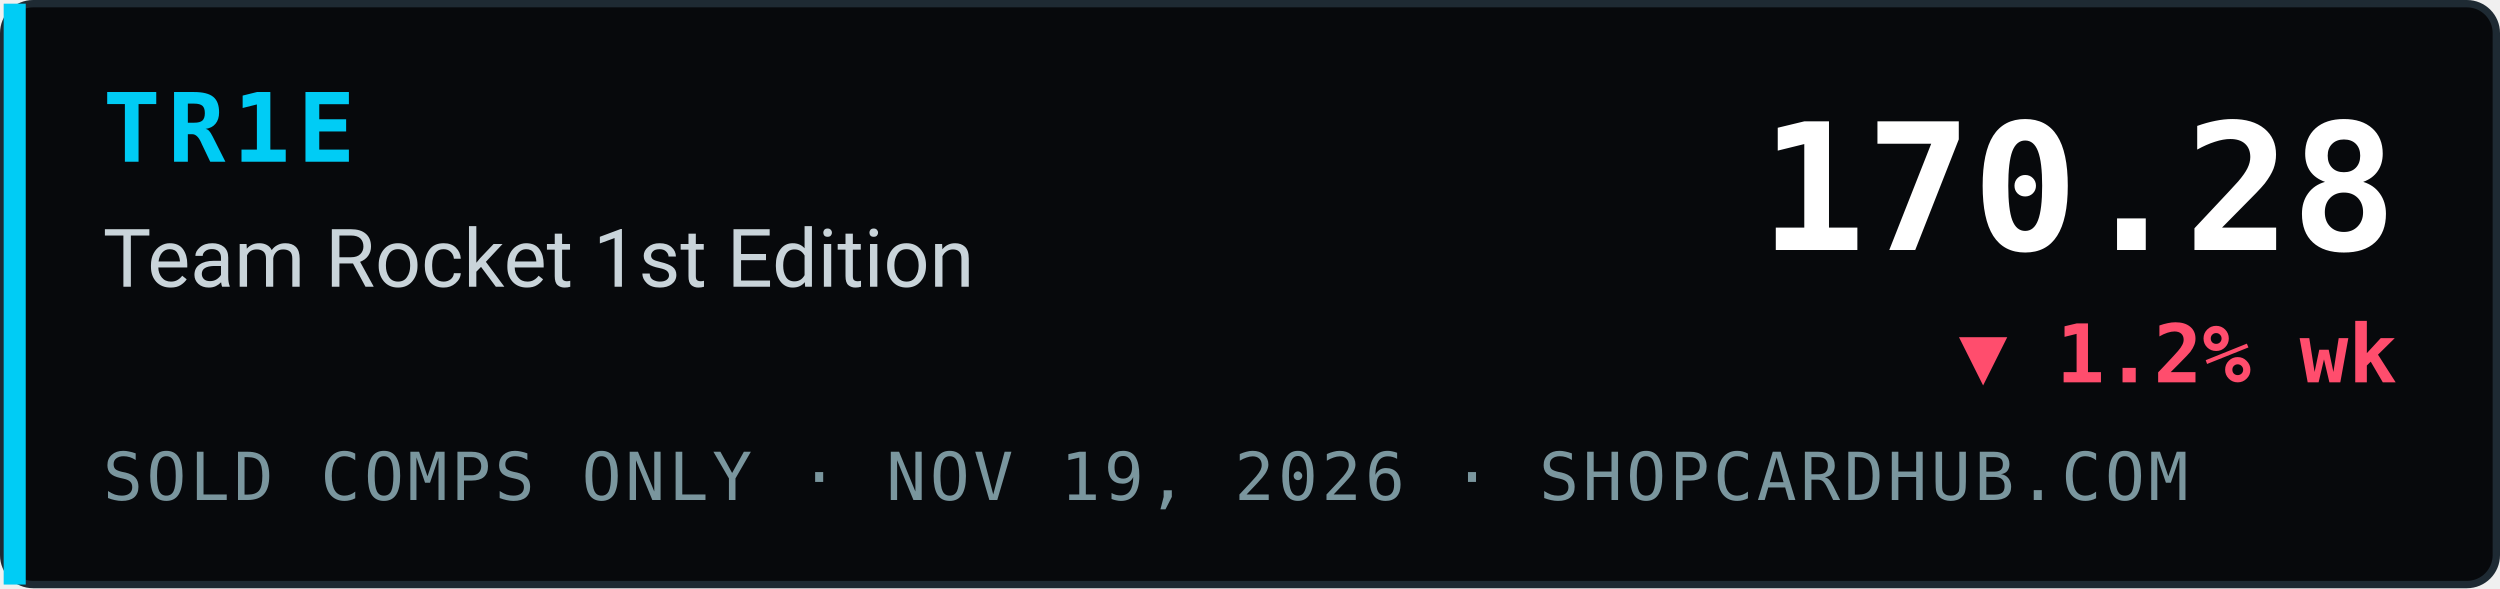
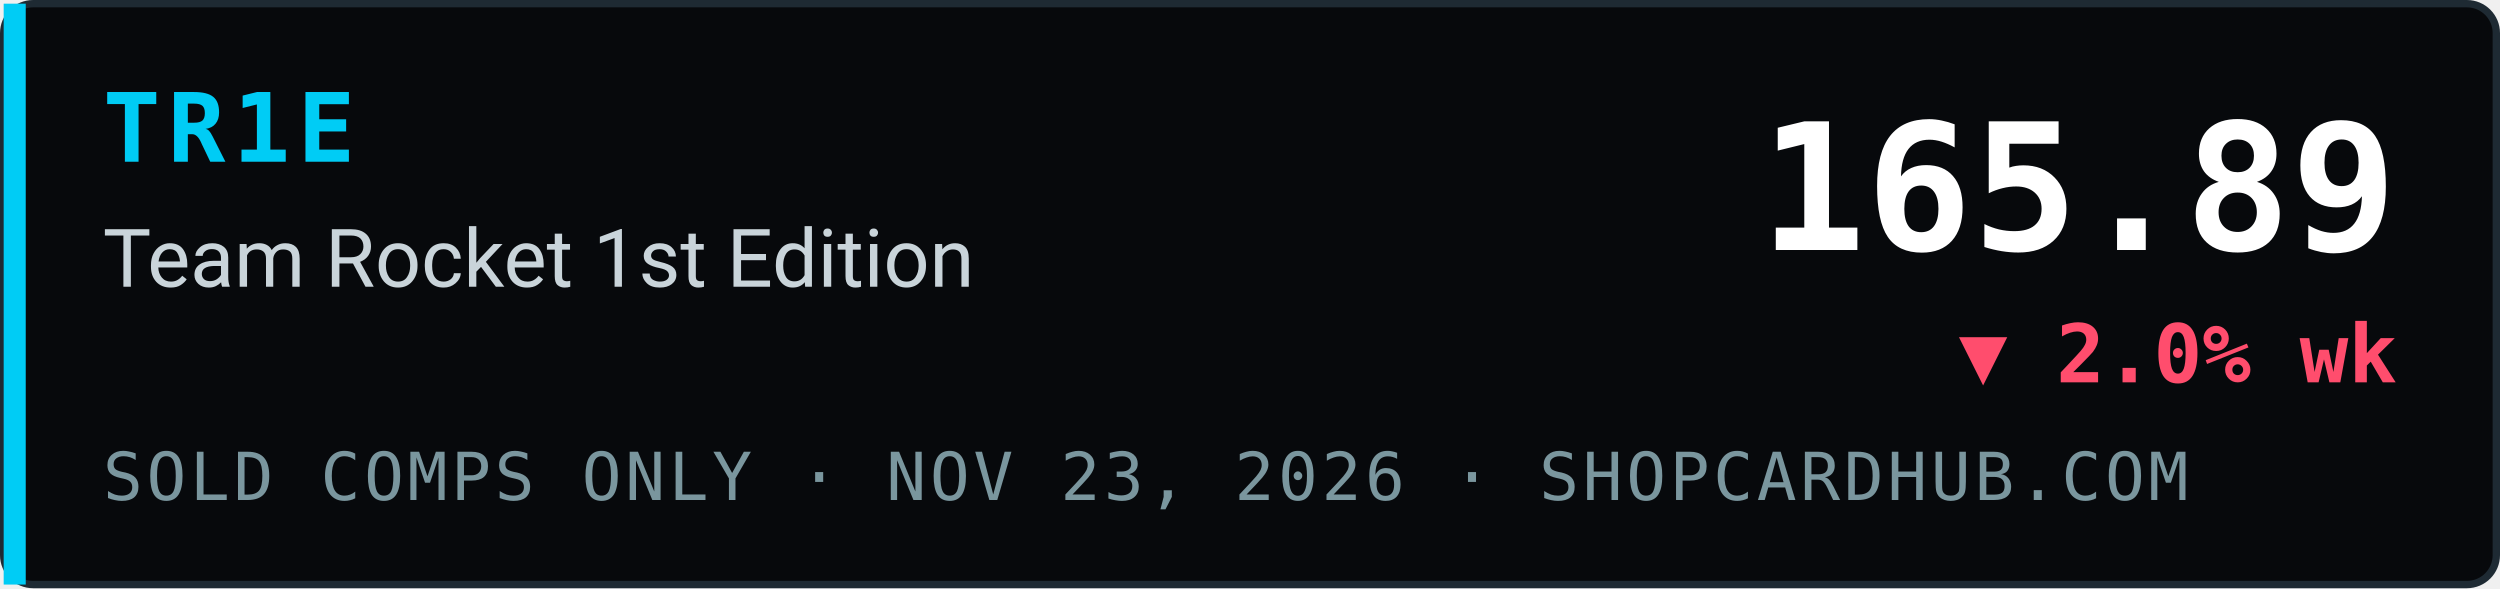
- <svg xmlns="http://www.w3.org/2000/svg" width="340" height="80" viewBox="0 0 340 80" role="img" aria-label="TR1E Team Rocket 1st Edition index 170.28, ▼ 1.2% wk, sold comps only, ShopCardHub">
+ <svg xmlns="http://www.w3.org/2000/svg" width="340" height="80" viewBox="0 0 340 80" role="img" aria-label="TR1E Team Rocket 1st Edition index 165.89, ▼ 2.0% wk, sold comps only, ShopCardHub">
  <rect x="0.5" y="0.5" width="339" height="79" rx="4" fill="#07090c" stroke="#1e2a33" />
  <rect x="0.5" y="0.5" width="3" height="79" fill="#00ccf5" />
  <text x="14" y="22" font-family="ui-monospace,SFMono-Regular,Menlo,Consolas,monospace" font-size="13" font-weight="700" fill="#00ccf5" letter-spacing="1">TR1E</text>
  <text x="14" y="39" font-family="system-ui,-apple-system,Segoe UI,Roboto,Helvetica,Arial,sans-serif" font-size="11" fill="#c9d4da">Team Rocket 1st Edition</text>
-   <text x="14" y="68" font-family="ui-monospace,SFMono-Regular,Menlo,Consolas,monospace" font-size="9" fill="#7a969e" letter-spacing="0.5">SOLD COMPS ONLY · NOV 19, 2026 · SHOPCARDHUB.COM</text>
-   <text x="326" y="34" text-anchor="end" font-family="ui-monospace,SFMono-Regular,Menlo,Consolas,monospace" font-size="24" font-weight="700" fill="#ffffff">170.28</text>
-   <text x="326" y="52" text-anchor="end" font-family="ui-monospace,SFMono-Regular,Menlo,Consolas,monospace" font-size="11" font-weight="700" fill="#ff4d6d">▼ 1.2% wk</text>
+   <text x="14" y="68" font-family="ui-monospace,SFMono-Regular,Menlo,Consolas,monospace" font-size="9" fill="#7a969e" letter-spacing="0.5">SOLD COMPS ONLY · NOV 23, 2026 · SHOPCARDHUB.COM</text>
+   <text x="326" y="34" text-anchor="end" font-family="ui-monospace,SFMono-Regular,Menlo,Consolas,monospace" font-size="24" font-weight="700" fill="#ffffff">165.89</text>
+   <text x="326" y="52" text-anchor="end" font-family="ui-monospace,SFMono-Regular,Menlo,Consolas,monospace" font-size="11" font-weight="700" fill="#ff4d6d">▼ 2.0% wk</text>
</svg>
